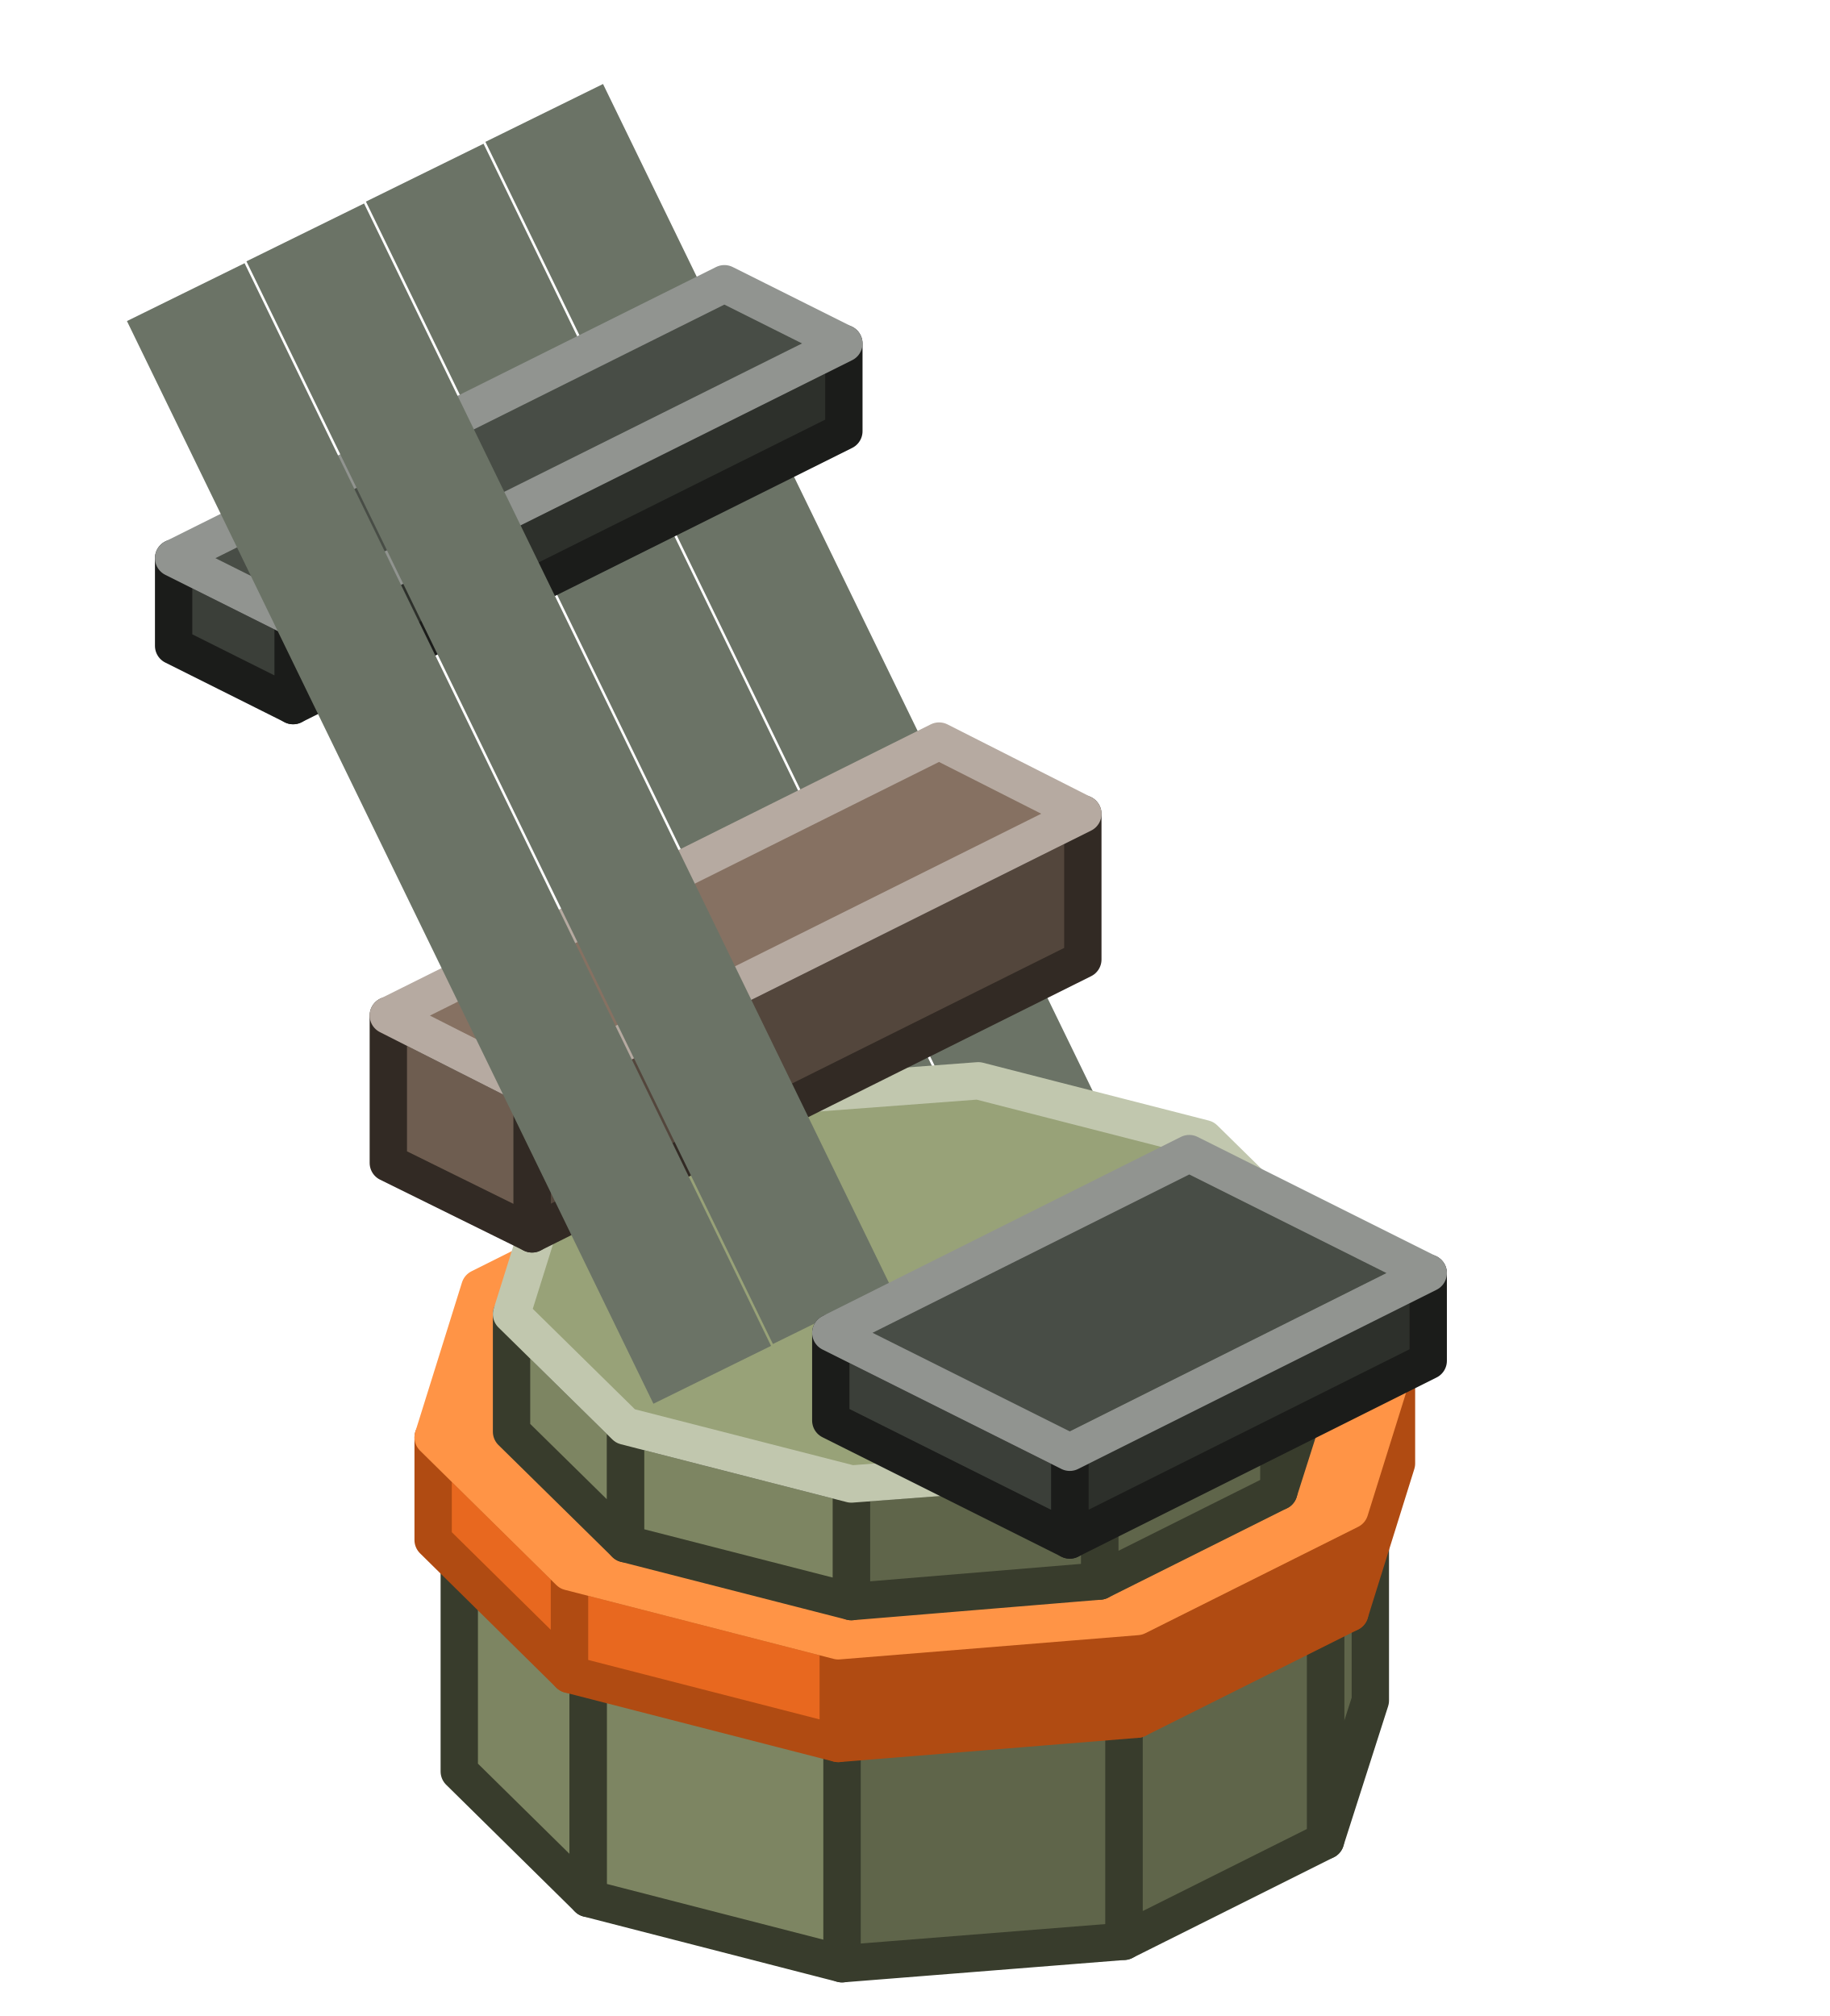
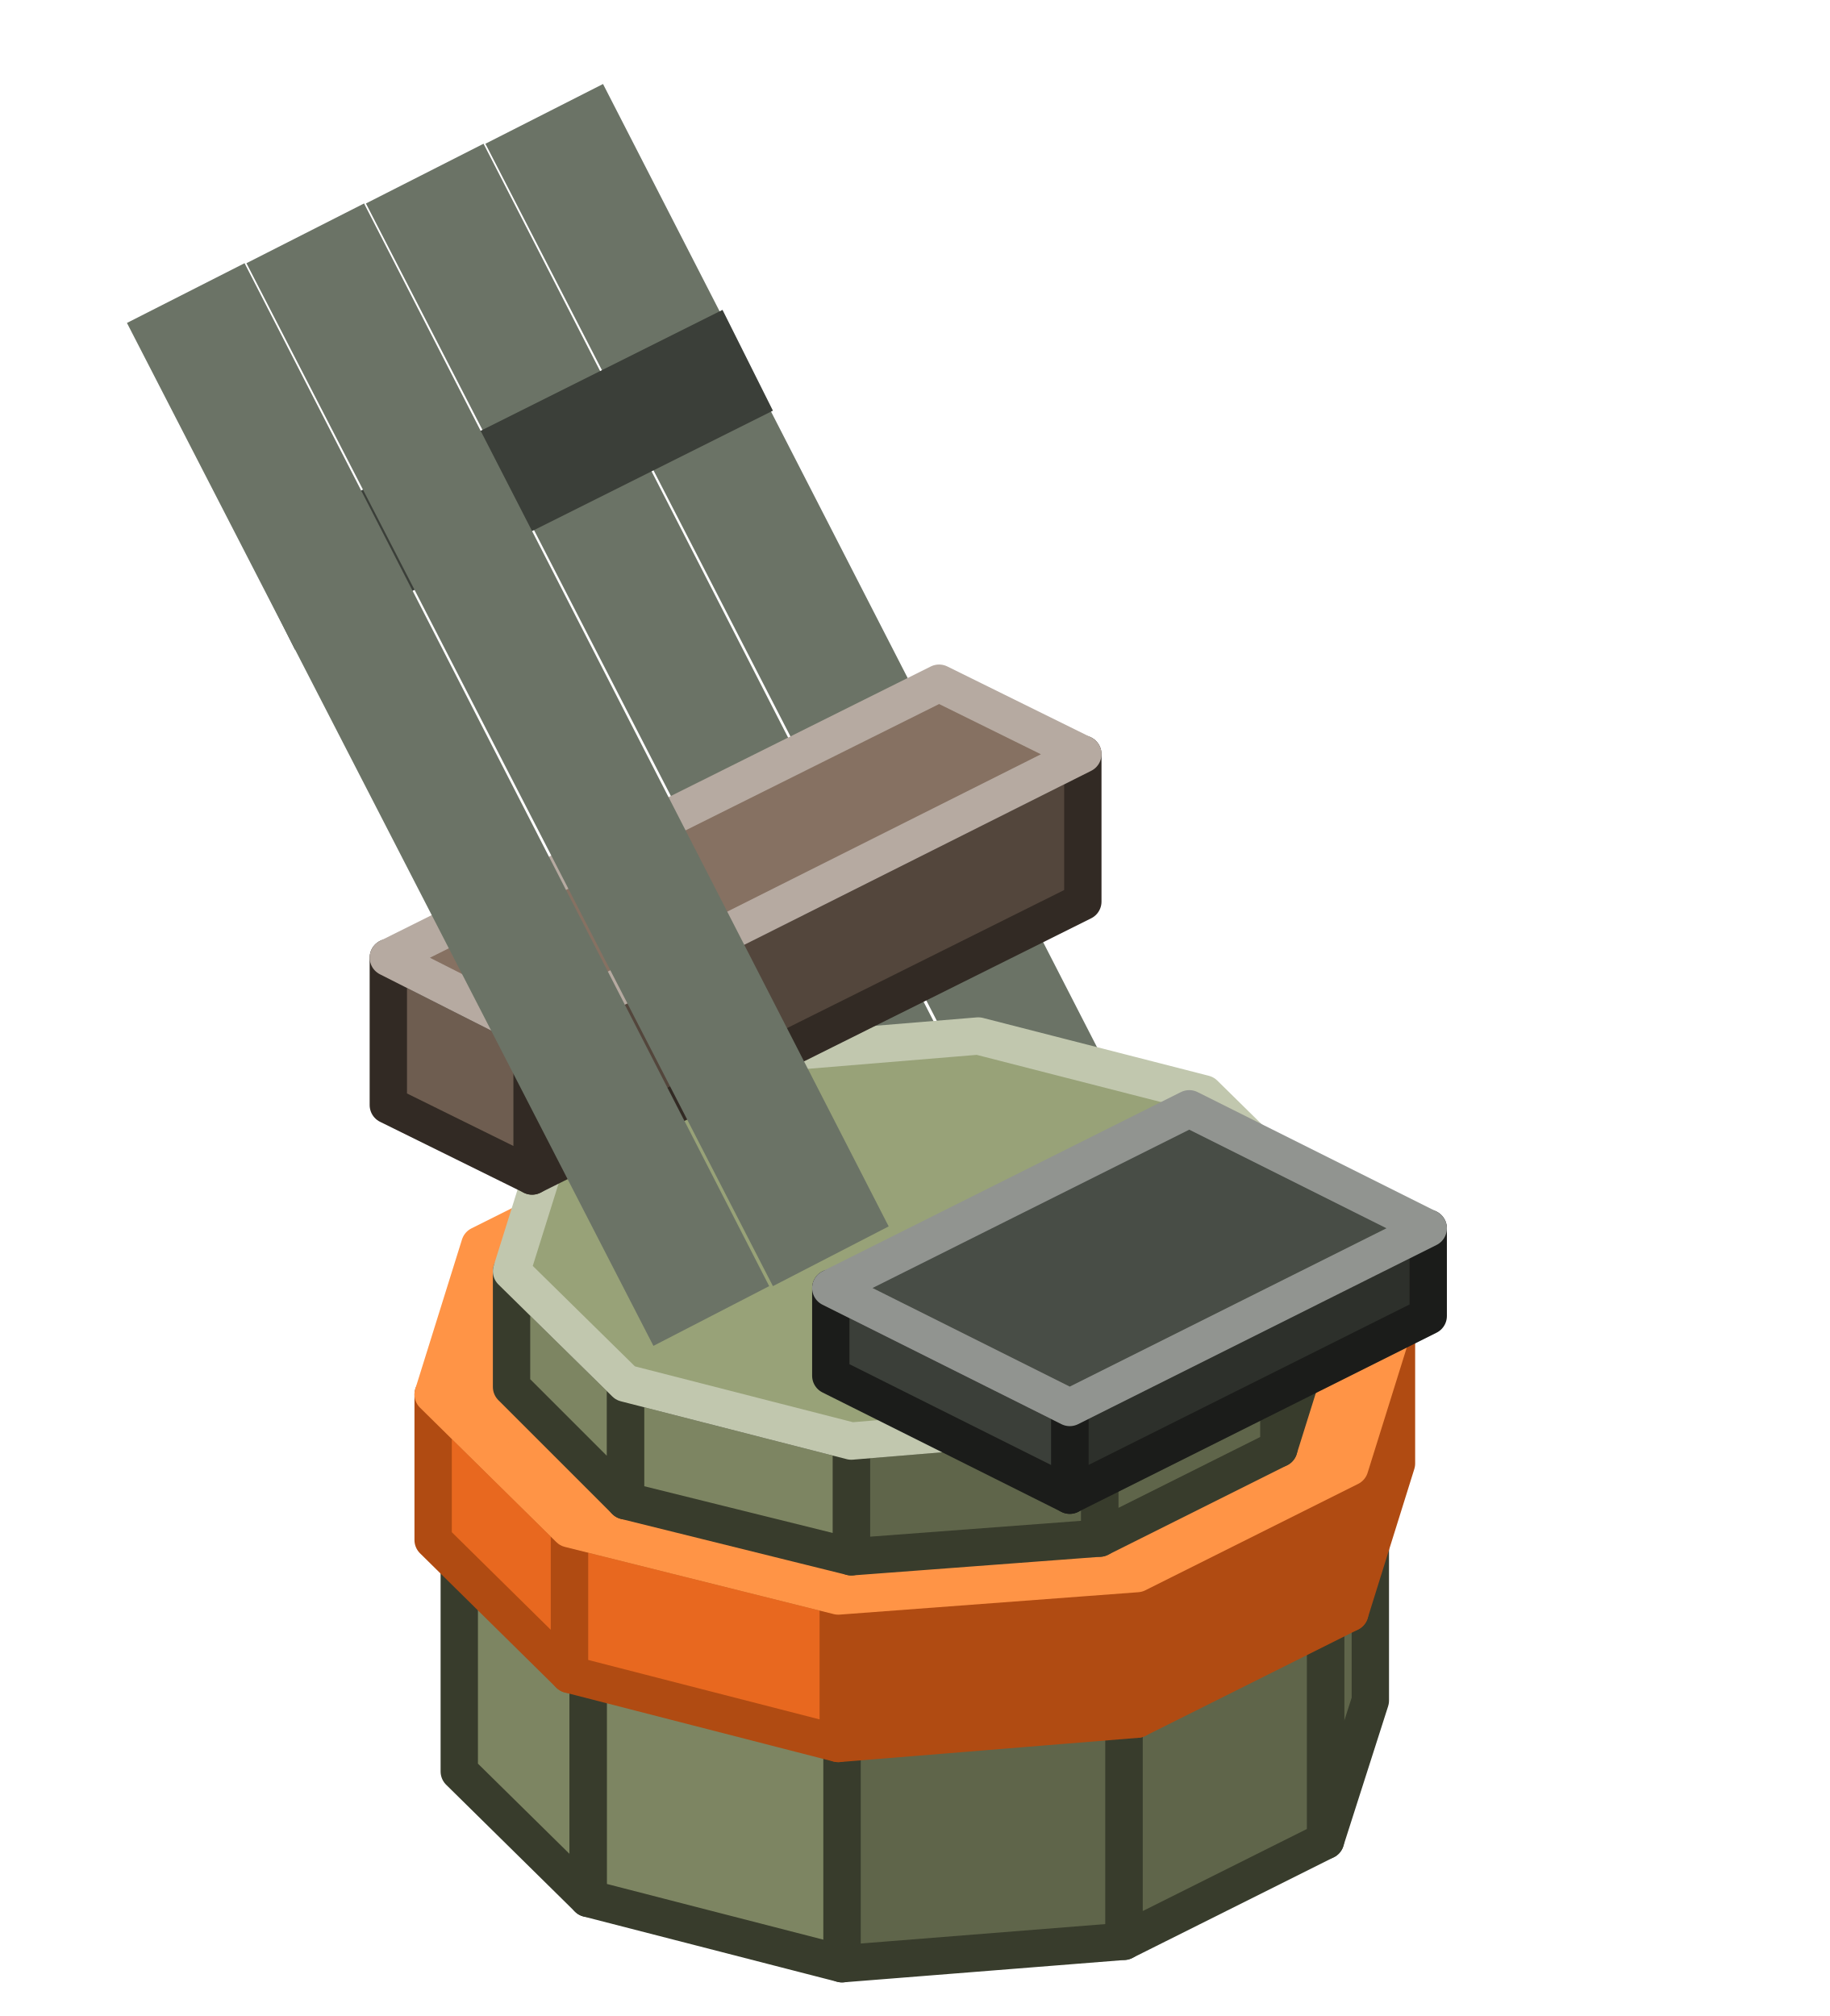
<svg xmlns="http://www.w3.org/2000/svg" width="98" height="108" viewBox="0 0 98 108">
  <g stroke-width="2" stroke-linejoin="round">
    <polygon points="73.4,91.1 71,98.6 71,86.1 73.4,78.5" fill="#5F654A" stroke="#383C2C" />
    <polygon points="71,98.6 60.2,104 60.2,91.5 71,86.1" fill="#5F654A" stroke="#383C2C" />
    <polygon points="60.2,104 45.1,105.2 45.1,92.7 60.2,91.5" fill="#5F654A" stroke="#383C2C" />
    <polygon points="45.1,105.2 31.5,101.7 31.5,89.2 45.1,92.7" fill="#7D8562" stroke="#383C2C" />
    <polygon points="31.5,101.7 24.6,94.9 24.6,82.4 31.5,89.2" fill="#7D8562" stroke="#383C2C" />
    <polygon points="37.8,69.4 52.9,68.2 66.5,71.7 73.4,78.5 71,86.1 60.2,91.5 45.1,92.7 31.5,89.2 24.6,82.4 27,74.8" fill="#98A278" stroke="#C1C7AE" />
-     <polygon points="74.8,78.4 72.3,86.4 72.3,80.9 74.8,72.9" fill="#B04B12" stroke="#B04B12" />
-     <polygon points="72.3,86.4 60.9,92.1 60.9,86.6 72.3,80.9" fill="#B04B12" stroke="#B04B12" />
-     <polygon points="60.9,92.1 44.9,93.4 44.9,87.9 60.9,86.6" fill="#B04B12" stroke="#B04B12" />
-     <polygon points="44.9,93.4 30.5,89.7 30.5,84.2 44.9,87.9" fill="#E8681F" stroke="#B04B12" />
-     <polygon points="30.5,89.7 23.2,82.5 23.2,77 30.5,84.2" fill="#E8681F" stroke="#B04B12" />
-     <polygon points="37.1,63.3 53.1,62 67.5,65.7 74.8,72.9 72.3,80.9 60.9,86.6 44.9,87.9 30.5,84.2 23.2,77 25.7,69" fill="#FF9446" stroke="#FF9446" />
-     <polygon points="54.2,65.6 26,7.6 32.3,4.5 60.5,62.5" fill="#6B7366" />
-     <polygon points="47.8,68.8 19.6,10.8 25.9,7.7 54.1,65.7" fill="#6B7366" />
-     <polygon points="70.6,73.3 68.5,79.9 68.5,73.7 70.6,67" fill="#5F654A" stroke="#383C2C" />
-     <polygon points="68.5,79.9 58.9,84.7 58.9,78.5 68.5,73.7" fill="#5F654A" stroke="#383C2C" />
-     <polygon points="58.9,84.7 45.6,85.8 45.6,79.5 58.9,78.5" fill="#5F654A" stroke="#383C2C" />
-     <polygon points="45.6,85.8 33.5,82.7 33.5,76.4 45.6,79.5" fill="#7D8562" stroke="#383C2C" />
-     <polygon points="33.5,82.7 27.4,76.7 27.4,70.4 33.5,76.4" fill="#7D8562" stroke="#383C2C" />
-     <polygon points="39.1,58.9 52.4,57.9 64.5,61 70.6,67 68.5,73.7 58.9,78.5 45.6,79.5 33.5,76.4 27.4,70.4 29.5,63.7" fill="#98A278" stroke="#C1C7AE" />
-     <polygon points="58,51.4 28.5,66.1 28.5,58.3 58,43.6" fill="#53463C" stroke="#322A24" />
-     <polygon points="28.5,66.1 20.8,62.3 20.8,54.4 28.5,58.3" fill="#6E5D50" stroke="#322A24" />
-     <polygon points="50.3,39.7 58,43.6 28.5,58.3 20.8,54.4" fill="#867162" stroke="#B6AAA1" />
-     <polygon points="45.2,23.1 15.7,37.8 15.7,33.1 45.2,18.4" fill="#2D302B" stroke="#1B1C1A" />
-     <polygon points="15.7,37.8 9.3,34.6 9.3,29.9 15.7,33.1" fill="#3B3F39" stroke="#1B1C1A" />
-     <polygon points="38.8,15.2 45.2,18.4 15.7,33.1 9.3,29.9" fill="#484D46" stroke="#919490" />
-     <polygon points="41.4,72 13.2,14 19.5,10.9 47.7,68.9" fill="#6B7366" />
-     <polygon points="35,75.2 6.8,17.2 13.1,14.1 41.3,72.1" fill="#6B7366" />
-     <polygon points="76.5,72.9 57.3,82.5 57.3,77.8 76.5,68.2" fill="#2D302B" stroke="#1B1C1A" />
-     <polygon points="57.3,82.5 44.5,76.1 44.5,71.4 57.3,77.8" fill="#3B3F39" stroke="#1B1C1A" />
-     <polygon points="63.7,61.8 76.5,68.2 57.3,77.8 44.5,71.4" fill="#484D46" stroke="#919490" />
+     <polygon points="74.8,78.4 72.3,86.4 72.3,78.6 74.8,70.6" fill="#B04B12" stroke="#B04B12" />
+     <polygon points="72.3,86.4 60.9,92.1 60.9,84.3 72.3,78.6" fill="#B04B12" stroke="#B04B12" />
+     <polygon points="60.9,92.1 44.9,93.4 44.9,85.5 60.9,84.3" fill="#B04B12" stroke="#B04B12" />
+     <polygon points="44.9,93.4 30.5,89.7 30.5,81.9 44.9,85.5" fill="#E8681F" stroke="#B04B12" />
+     <polygon points="30.5,89.7 23.2,82.5 23.2,74.7 30.5,81.9" fill="#E8681F" stroke="#B04B12" />
+     <polygon points="37.1,61 53.1,59.7 67.5,63.4 74.8,70.6 72.3,78.6 60.9,84.3 44.9,85.5 30.5,81.9 23.2,74.7 25.7,66.7" fill="#FF9446" stroke="#FF9446" />
+     <polygon points="54.2,62.5 26,7.7 32.3,4.5 60.4,59.3" fill="#6B7366" />
+     <polygon points="47.8,65.7 19.6,10.9 25.9,7.7 54,62.5" fill="#6B7366" />
+     <polygon points="70.6,70.9 68.5,77.6 68.5,71.3 70.6,64.6" fill="#5F654A" stroke="#383C2C" />
+     <polygon points="68.5,77.6 58.9,82.4 58.9,76.1 68.5,71.3" fill="#5F654A" stroke="#383C2C" />
+     <polygon points="58.9,82.4 45.6,83.4 45.6,77.2 58.9,76.1" fill="#5F654A" stroke="#383C2C" />
+     <polygon points="45.6,83.4 33.5,80.4 33.5,74.1 45.6,77.2" fill="#7D8562" stroke="#383C2C" />
+     <polygon points="33.5,80.4 27.4,74.3 27.4,68.1 33.5,74.1" fill="#7D8562" stroke="#383C2C" />
+     <polygon points="39.1,56.6 52.4,55.5 64.5,58.6 70.6,64.6 68.5,71.3 58.9,76.1 45.6,77.2 33.5,74.1 27.4,68.1 29.5,61.4" fill="#98A278" stroke="#C1C7AE" />
+     <polygon points="13.1,29.4 38.7,16.6 41.4,22 15.8,34.8" fill="#3B3F39" />
+     <polygon points="58,48.3 28.5,63 28.5,55.2 58,40.4" fill="#53463C" stroke="#322A24" />
+     <polygon points="28.5,63 20.8,59.2 20.8,51.3 28.5,55.2" fill="#6E5D50" stroke="#322A24" />
+     <polygon points="50.3,36.6 58,40.4 28.5,55.2 20.8,51.3" fill="#867162" stroke="#B6AAA1" />
+     <polygon points="41.4,68.9 13.2,14.1 19.5,10.9 47.6,65.7" fill="#6B7366" />
+     <polygon points="35,72.1 6.8,17.3 13.1,14.1 41.2,68.9" fill="#6B7366" />
+     <polygon points="76.5,70.5 57.3,80.1 57.3,75.4 76.5,65.8" fill="#2D302B" stroke="#1B1C1A" />
+     <polygon points="57.3,80.1 44.5,73.7 44.5,69 57.3,75.4" fill="#3B3F39" stroke="#1B1C1A" />
+     <polygon points="63.7,59.4 76.5,65.8 57.3,75.4 44.5,69" fill="#484D46" stroke="#919490" />
  </g>
</svg>
